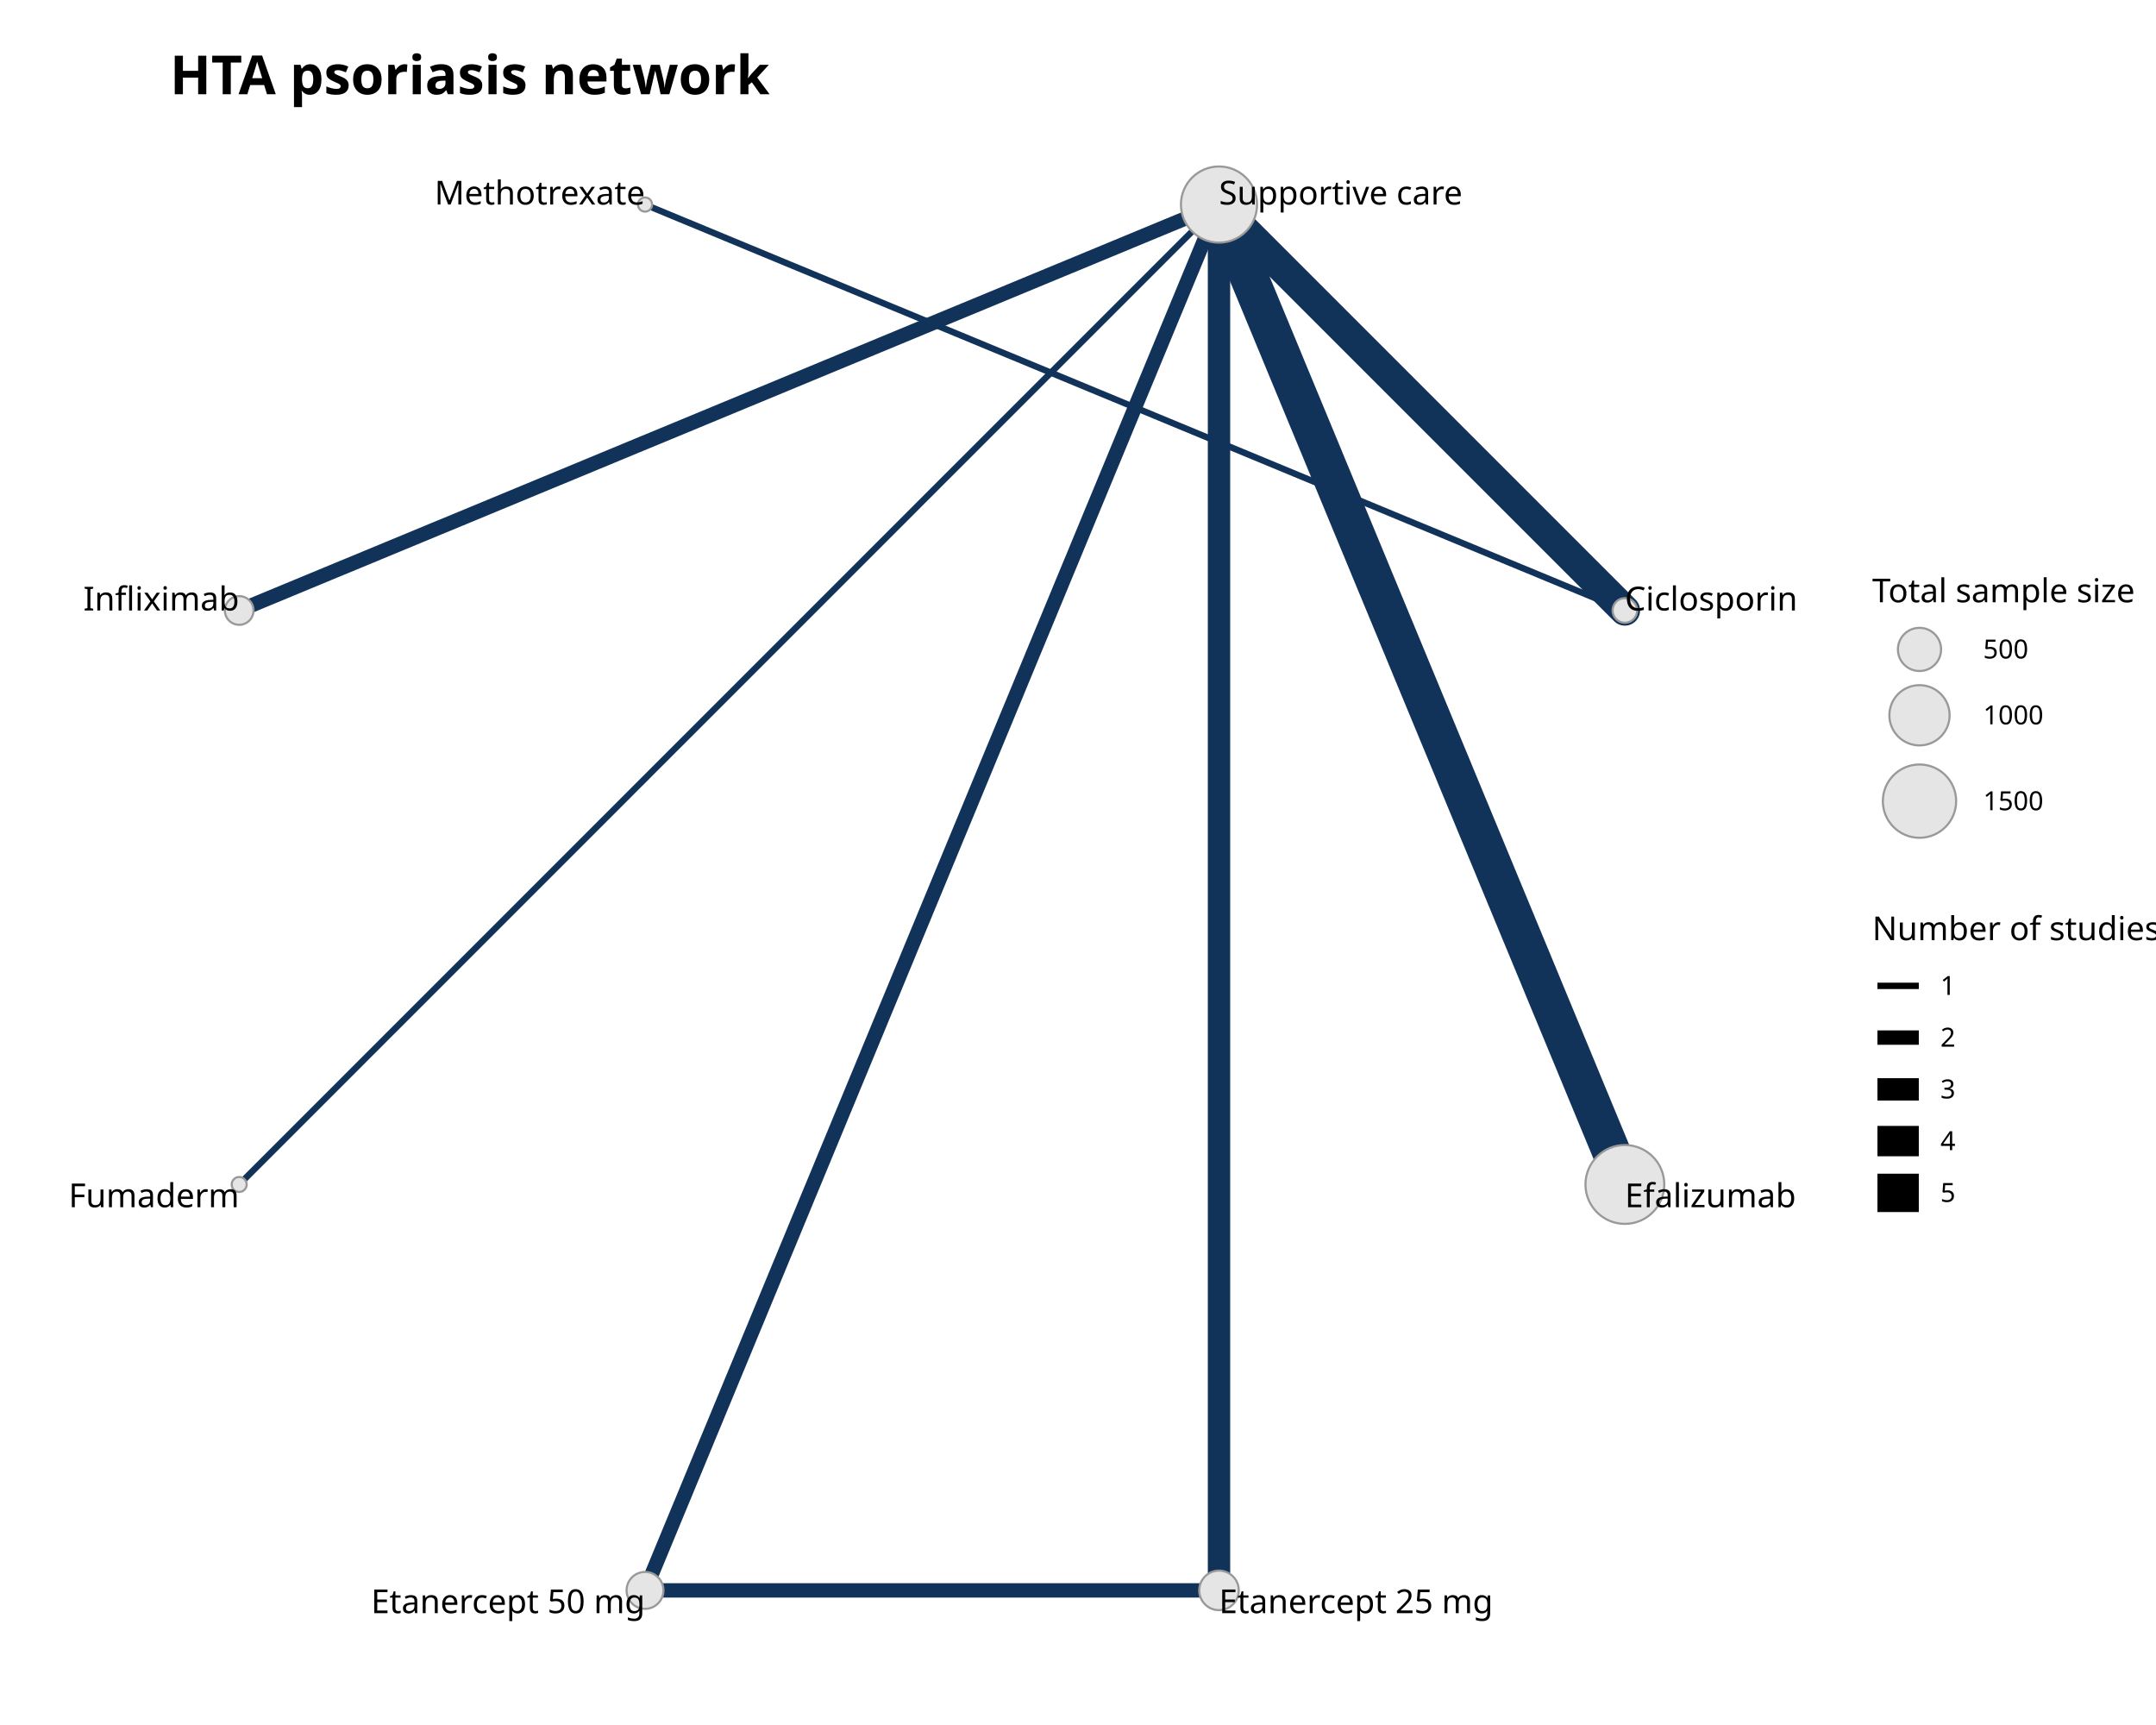
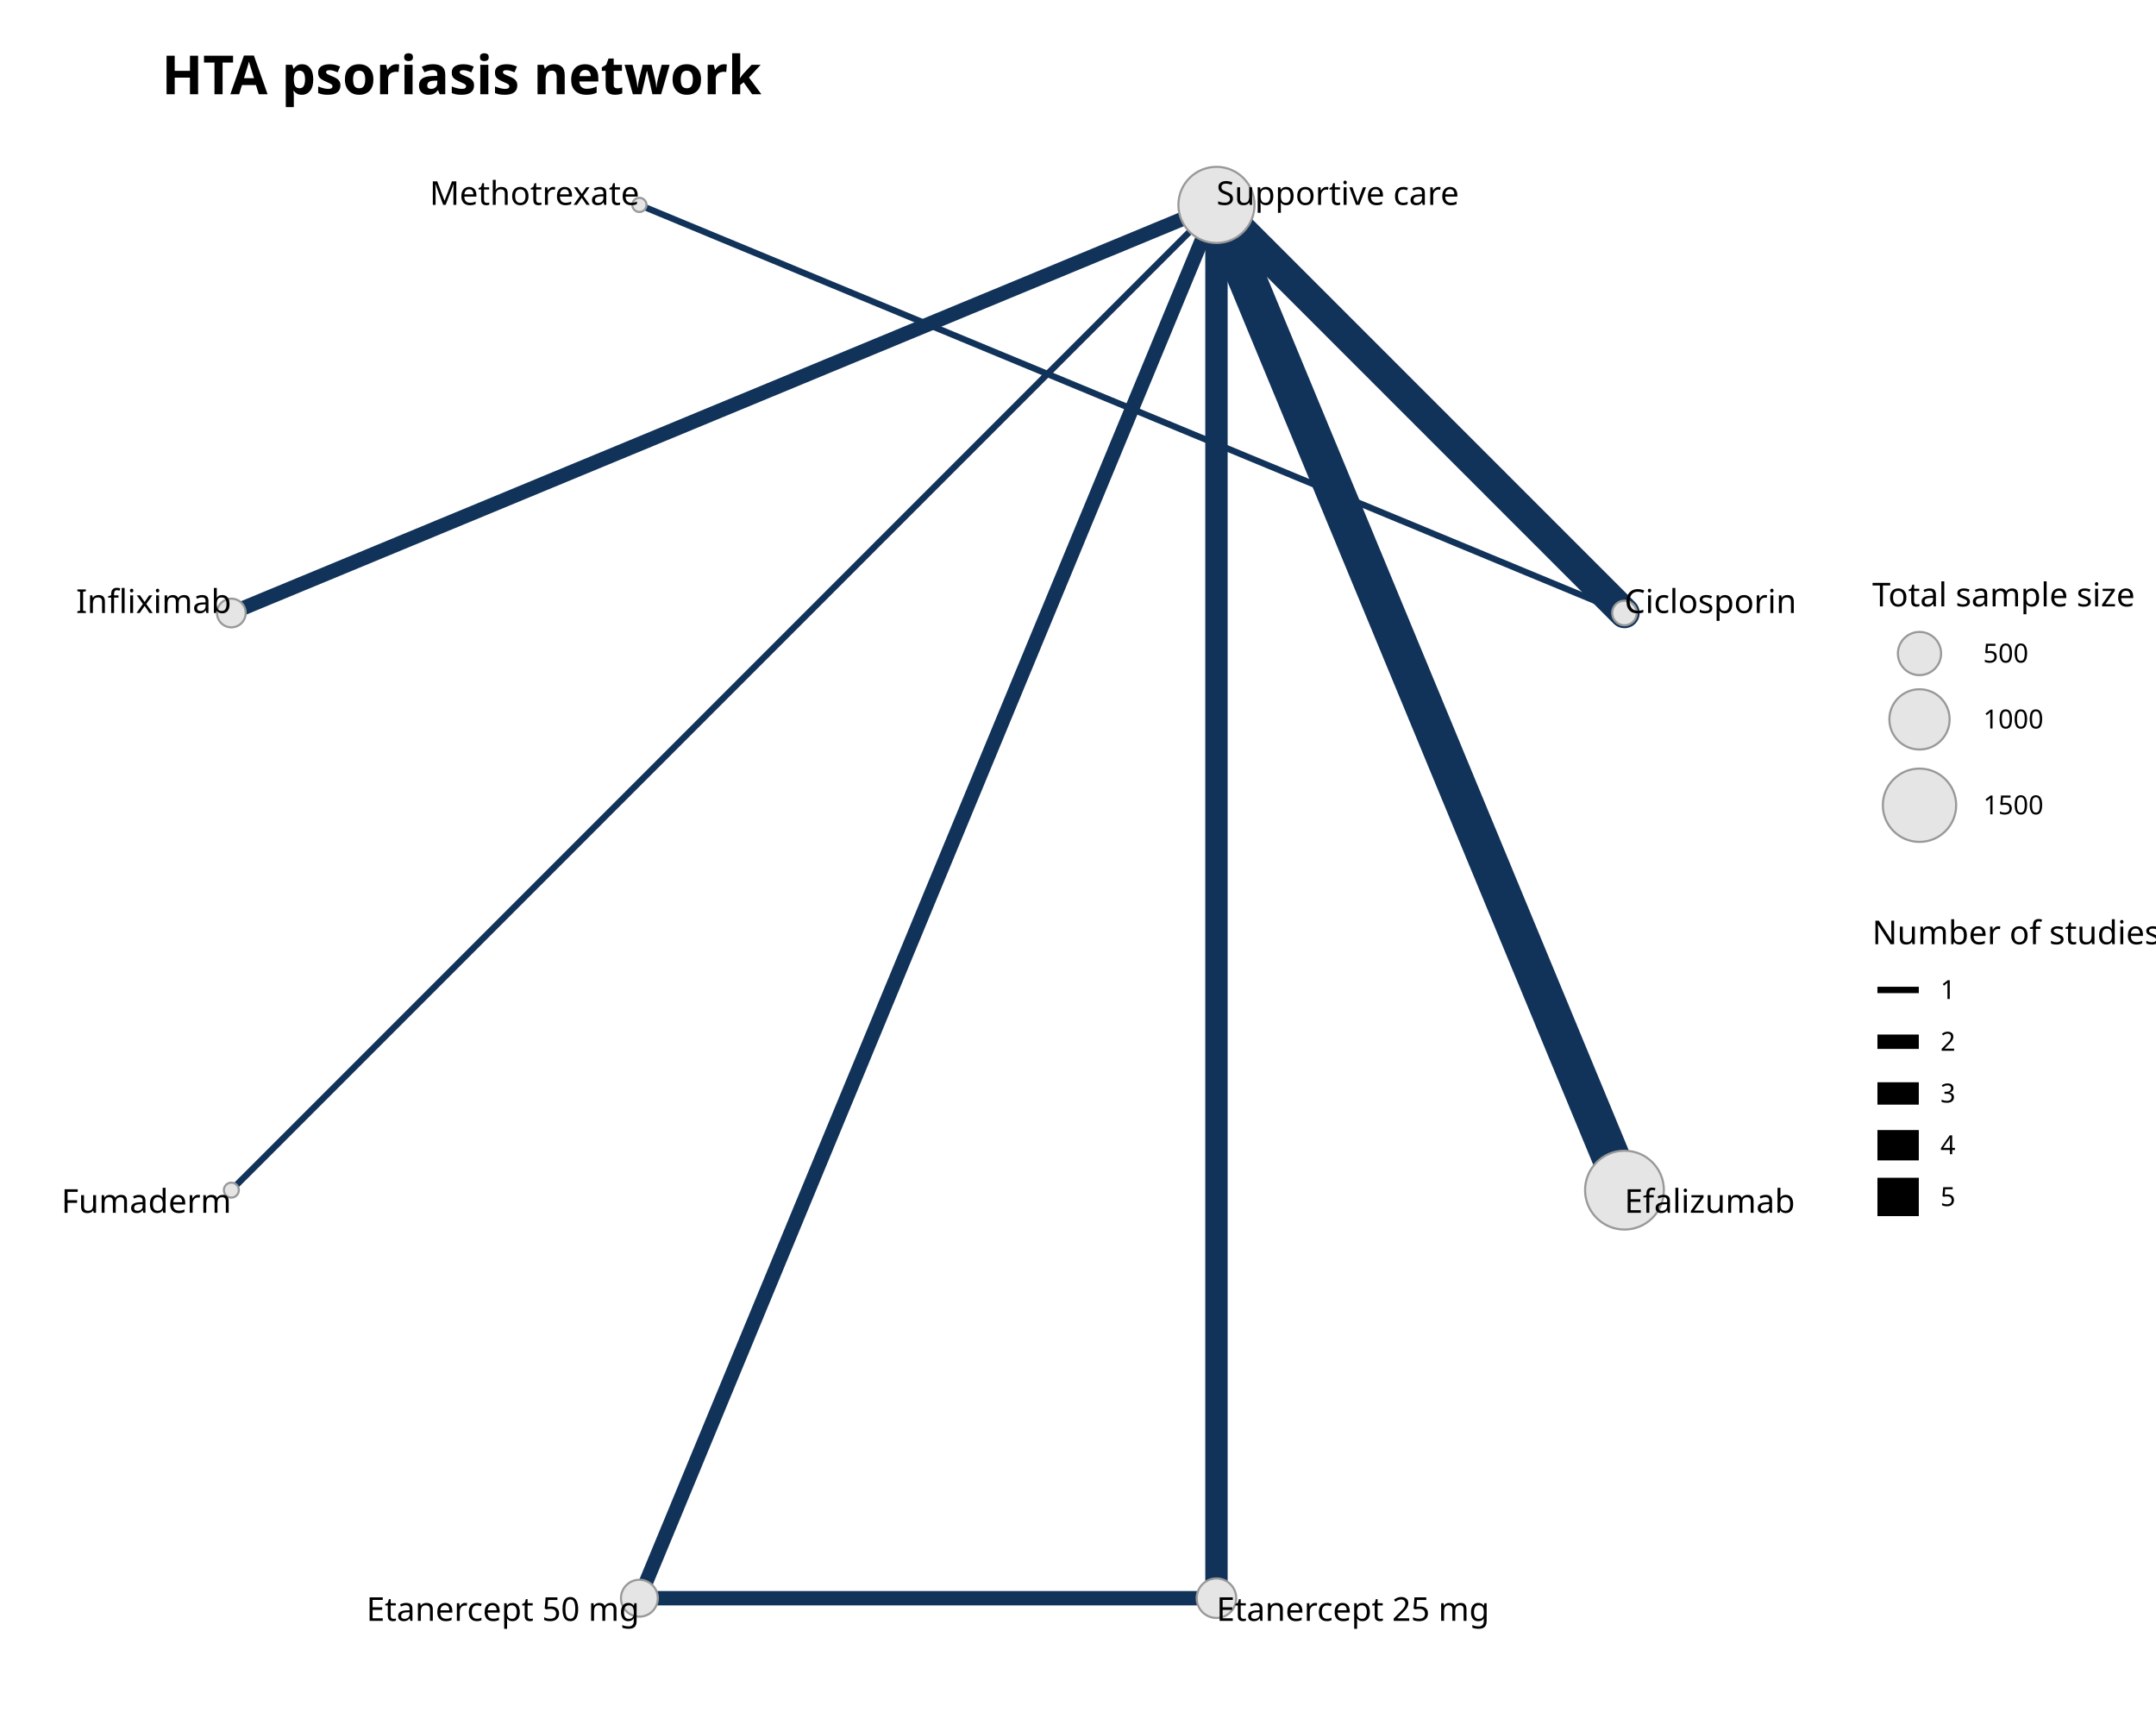
<svg xmlns="http://www.w3.org/2000/svg" class="svglite" data-engine-version="2.0" width="720.00pt" height="576.00pt" viewBox="0 0 720.00 576.00">
  <defs>
    <style type="text/css">
    .svglite line, .svglite polyline, .svglite polygon, .svglite path, .svglite rect, .svglite circle {
      fill: none;
      stroke: #000000;
      stroke-linecap: round;
      stroke-linejoin: round;
      stroke-miterlimit: 10.00;
    }
  </style>
  </defs>
  <rect width="100%" height="100%" style="stroke: none; fill: #FFFFFF;" />
  <defs>
    <clipPath id="cpMC4wMHw3MjAuMDB8MC4wMHw1NzYuMDA=">
      <rect x="0.00" y="0.00" width="720.00" height="576.00" />
    </clipPath>
  </defs>
  <g clip-path="url(#cpMC4wMHw3MjAuMDB8MC4wMHw1NzYuMDA=)">
</g>
  <defs>
    <clipPath id="cpMC4wMHw3MjAuMDB8MTEuODh8NTY0LjEy">
      <rect x="0.00" y="11.88" width="720.00" height="552.25" />
    </clipPath>
  </defs>
  <g clip-path="url(#cpMC4wMHw3MjAuMDB8MTEuODh8NTY0LjEy)">
    <rect x="0.00" y="11.88" width="720.00" height="552.25" style="stroke-width: 1.07; stroke: none; fill: #FFFFFF;" />
  </g>
  <g clip-path="url(#cpMC4wMHw3MjAuMDB8MC4wMHw1NzYuMDA=)">
-     <polyline points="407.09,68.30 408.46,69.67 409.83,71.04 411.20,72.41 412.57,73.78 413.93,75.14 415.30,76.51 416.67,77.88 418.04,79.25 419.41,80.62 420.78,81.99 422.15,83.36 423.52,84.73 424.89,86.10 426.26,87.47 427.63,88.84 428.99,90.20 430.36,91.57 431.73,92.94 433.10,94.31 434.47,95.68 435.84,97.05 437.21,98.42 438.58,99.79 439.95,101.16 441.32,102.53 442.68,103.89 444.05,105.26 445.42,106.63 446.79,108.00 448.16,109.37 449.53,110.74 450.90,112.11 452.27,113.48 453.64,114.85 455.01,116.22 456.38,117.59 457.74,118.95 459.11,120.32 460.48,121.69 461.85,123.06 463.22,124.43 464.59,125.80 465.96,127.17 467.33,128.54 468.70,129.91 470.07,131.28 471.43,132.64 472.80,134.01 474.17,135.38 475.54,136.75 476.91,138.12 478.28,139.49 479.65,140.86 481.02,142.23 482.39,143.60 483.76,144.97 485.13,146.34 486.49,147.70 487.86,149.07 489.23,150.44 490.60,151.81 491.97,153.18 493.34,154.55 494.71,155.92 496.08,157.29 497.45,158.66 498.82,160.03 500.18,161.39 501.55,162.76 502.92,164.13 504.29,165.50 505.66,166.87 507.03,168.24 508.40,169.61 509.77,170.98 511.14,172.35 512.51,173.72 513.88,175.09 515.24,176.45 516.61,177.82 517.98,179.19 519.35,180.56 520.72,181.93 522.09,183.30 523.46,184.67 524.83,186.04 526.20,187.41 527.57,188.78 528.93,190.14 530.30,191.51 531.67,192.88 533.04,194.25 534.41,195.62 535.78,196.99 537.15,198.36 538.52,199.73 539.89,201.10 541.26,202.47 542.63,203.84 " style="stroke-width: 10.14; stroke: #113259;" />
-     <polyline points="407.09,68.30 408.46,71.60 409.83,74.91 411.20,78.22 412.57,81.52 413.93,84.83 415.30,88.13 416.67,91.44 418.04,94.74 419.41,98.05 420.78,101.35 422.15,104.66 423.52,107.96 424.89,111.27 426.26,114.57 427.63,117.88 428.99,121.18 430.36,124.49 431.73,127.79 433.10,131.10 434.47,134.40 435.84,137.71 437.21,141.01 438.58,144.32 439.95,147.62 441.32,150.93 442.68,154.23 444.05,157.54 445.42,160.84 446.79,164.15 448.16,167.45 449.53,170.76 450.90,174.07 452.27,177.37 453.64,180.68 455.01,183.98 456.38,187.29 457.74,190.59 459.11,193.90 460.48,197.20 461.85,200.51 463.22,203.81 464.59,207.12 465.96,210.42 467.33,213.73 468.70,217.03 470.07,220.34 471.43,223.64 472.80,226.95 474.17,230.25 475.54,233.56 476.91,236.86 478.28,240.17 479.65,243.47 481.02,246.78 482.39,250.08 483.76,253.39 485.13,256.69 486.49,260.00 487.86,263.30 489.23,266.61 490.60,269.92 491.97,273.22 493.34,276.53 494.71,279.83 496.08,283.14 497.45,286.44 498.82,289.75 500.18,293.05 501.55,296.36 502.92,299.66 504.29,302.97 505.66,306.27 507.03,309.58 508.40,312.88 509.77,316.19 511.14,319.49 512.51,322.80 513.88,326.10 515.24,329.41 516.61,332.71 517.98,336.02 519.35,339.32 520.72,342.63 522.09,345.93 523.46,349.24 524.83,352.54 526.20,355.85 527.57,359.16 528.93,362.46 530.30,365.77 531.67,369.07 533.04,372.38 534.41,375.68 535.78,378.99 537.15,382.29 538.52,385.60 539.89,388.90 541.26,392.21 542.63,395.51 " style="stroke-width: 12.80; stroke: #113259;" />
-     <polyline points="407.09,68.30 407.09,72.97 407.09,77.65 407.09,82.32 407.09,87.00 407.09,91.67 407.09,96.34 407.09,101.02 407.09,105.69 407.09,110.37 407.09,115.04 407.09,119.72 407.09,124.39 407.09,129.06 407.09,133.74 407.09,138.41 407.09,143.09 407.09,147.76 407.09,152.44 407.09,157.11 407.09,161.78 407.09,166.46 407.09,171.13 407.09,175.81 407.09,180.48 407.09,185.16 407.09,189.83 407.09,194.50 407.09,199.18 407.09,203.85 407.09,208.53 407.09,213.20 407.09,217.87 407.09,222.55 407.09,227.22 407.09,231.90 407.09,236.57 407.09,241.25 407.09,245.92 407.09,250.59 407.09,255.27 407.09,259.94 407.09,264.62 407.09,269.29 407.09,273.97 407.09,278.64 407.09,283.31 407.09,287.99 407.09,292.66 407.09,297.34 407.09,302.01 407.09,306.68 407.09,311.36 407.09,316.03 407.09,320.71 407.09,325.38 407.09,330.06 407.09,334.73 407.09,339.40 407.09,344.08 407.09,348.75 407.09,353.43 407.09,358.10 407.09,362.78 407.09,367.45 407.09,372.12 407.09,376.80 407.09,381.47 407.09,386.15 407.09,390.82 407.09,395.50 407.09,400.17 407.09,404.84 407.09,409.52 407.09,414.19 407.09,418.87 407.09,423.54 407.09,428.21 407.09,432.89 407.09,437.56 407.09,442.24 407.09,446.91 407.09,451.59 407.09,456.26 407.09,460.93 407.09,465.61 407.09,470.28 407.09,474.96 407.09,479.63 407.09,484.31 407.09,488.98 407.09,493.65 407.09,498.33 407.09,503.00 407.09,507.68 407.09,512.35 407.09,517.03 407.09,521.70 407.09,526.37 407.09,531.05 " style="stroke-width: 7.47; stroke: #113259;" />
-     <polyline points="407.09,68.30 405.15,72.97 403.22,77.65 401.28,82.32 399.35,87.00 397.41,91.67 395.47,96.34 393.54,101.02 391.60,105.69 389.66,110.37 387.73,115.04 385.79,119.72 383.86,124.39 381.92,129.06 379.98,133.74 378.05,138.41 376.11,143.09 374.18,147.76 372.24,152.44 370.30,157.11 368.37,161.78 366.43,166.46 364.49,171.13 362.56,175.81 360.62,180.48 358.69,185.16 356.75,189.83 354.81,194.50 352.88,199.18 350.94,203.85 349.01,208.53 347.07,213.20 345.13,217.87 343.20,222.55 341.26,227.22 339.33,231.90 337.39,236.57 335.45,241.25 333.52,245.92 331.58,250.59 329.64,255.27 327.71,259.94 325.77,264.62 323.84,269.29 321.90,273.97 319.96,278.64 318.03,283.31 316.09,287.99 314.16,292.66 312.22,297.34 310.28,302.01 308.35,306.68 306.41,311.36 304.47,316.03 302.54,320.71 300.60,325.38 298.67,330.06 296.73,334.73 294.79,339.40 292.86,344.08 290.92,348.75 288.99,353.43 287.05,358.10 285.11,362.78 283.18,367.45 281.24,372.12 279.31,376.80 277.37,381.47 275.43,386.15 273.50,390.82 271.56,395.50 269.62,400.17 267.69,404.84 265.75,409.52 263.82,414.19 261.88,418.87 259.94,423.54 258.01,428.21 256.07,432.89 254.14,437.56 252.20,442.24 250.26,446.91 248.33,451.59 246.39,456.26 244.45,460.93 242.52,465.61 240.58,470.28 238.65,474.96 236.71,479.63 234.77,484.31 232.84,488.98 230.90,493.65 228.97,498.33 227.03,503.00 225.09,507.68 223.16,512.35 221.22,517.03 219.29,521.70 217.35,526.37 215.41,531.05 " style="stroke-width: 4.80; stroke: #113259;" />
-     <polyline points="407.09,531.05 405.15,531.05 403.22,531.05 401.28,531.05 399.35,531.05 397.41,531.05 395.47,531.05 393.54,531.05 391.60,531.05 389.66,531.05 387.73,531.05 385.79,531.05 383.86,531.05 381.92,531.05 379.98,531.05 378.05,531.05 376.11,531.05 374.18,531.05 372.24,531.05 370.30,531.05 368.37,531.05 366.43,531.05 364.49,531.05 362.56,531.05 360.62,531.05 358.69,531.05 356.75,531.05 354.81,531.05 352.88,531.05 350.94,531.05 349.01,531.05 347.07,531.05 345.13,531.05 343.20,531.05 341.26,531.05 339.33,531.05 337.39,531.05 335.45,531.05 333.52,531.05 331.58,531.05 329.64,531.05 327.71,531.05 325.77,531.05 323.84,531.05 321.90,531.05 319.96,531.05 318.03,531.05 316.09,531.05 314.16,531.05 312.22,531.05 310.28,531.05 308.35,531.05 306.41,531.05 304.47,531.05 302.54,531.05 300.60,531.05 298.67,531.05 296.73,531.05 294.79,531.05 292.86,531.05 290.92,531.05 288.99,531.05 287.05,531.05 285.11,531.05 283.18,531.05 281.24,531.05 279.31,531.05 277.37,531.05 275.43,531.05 273.50,531.05 271.56,531.05 269.62,531.05 267.69,531.05 265.75,531.05 263.82,531.05 261.88,531.05 259.94,531.05 258.01,531.05 256.07,531.05 254.14,531.05 252.20,531.05 250.26,531.05 248.33,531.05 246.39,531.05 244.45,531.05 242.52,531.05 240.58,531.05 238.65,531.05 236.71,531.05 234.77,531.05 232.84,531.05 230.90,531.05 228.97,531.05 227.03,531.05 225.09,531.05 223.16,531.05 221.22,531.05 219.29,531.05 217.35,531.05 215.41,531.05 " style="stroke-width: 4.80; stroke: #113259;" />
-     <polyline points="407.09,68.30 403.78,71.60 400.48,74.91 397.17,78.22 393.87,81.52 390.56,84.83 387.26,88.13 383.95,91.44 380.65,94.74 377.34,98.05 374.04,101.35 370.73,104.66 367.43,107.96 364.12,111.27 360.82,114.57 357.51,117.88 354.21,121.18 350.90,124.49 347.60,127.79 344.29,131.10 340.99,134.40 337.68,137.71 334.38,141.01 331.07,144.32 327.77,147.62 324.46,150.93 321.16,154.23 317.85,157.54 314.54,160.84 311.24,164.15 307.93,167.45 304.63,170.76 301.32,174.07 298.02,177.37 294.71,180.68 291.41,183.98 288.10,187.29 284.80,190.59 281.49,193.90 278.19,197.20 274.88,200.51 271.58,203.81 268.27,207.12 264.97,210.42 261.66,213.73 258.36,217.03 255.05,220.34 251.75,223.64 248.44,226.95 245.14,230.25 241.83,233.56 238.53,236.86 235.22,240.17 231.92,243.47 228.61,246.78 225.30,250.08 222.00,253.39 218.69,256.69 215.39,260.00 212.08,263.30 208.78,266.61 205.47,269.92 202.17,273.22 198.86,276.53 195.56,279.83 192.25,283.14 188.95,286.44 185.64,289.75 182.34,293.05 179.03,296.36 175.73,299.66 172.42,302.97 169.12,306.27 165.81,309.58 162.51,312.88 159.20,316.19 155.90,319.49 152.59,322.80 149.29,326.10 145.98,329.41 142.68,332.71 139.37,336.02 136.07,339.32 132.76,342.63 129.45,345.93 126.15,349.24 122.84,352.54 119.54,355.85 116.23,359.16 112.93,362.46 109.62,365.77 106.32,369.07 103.01,372.38 99.71,375.68 96.40,378.99 93.10,382.29 89.79,385.60 86.49,388.90 83.18,392.21 79.88,395.51 " style="stroke-width: 2.13; stroke: #113259;" />
-     <polyline points="407.09,68.30 403.78,69.67 400.48,71.04 397.17,72.41 393.87,73.78 390.56,75.14 387.26,76.51 383.95,77.88 380.65,79.25 377.34,80.62 374.04,81.99 370.73,83.36 367.43,84.73 364.12,86.10 360.82,87.47 357.51,88.84 354.21,90.20 350.90,91.57 347.60,92.94 344.29,94.31 340.99,95.68 337.68,97.05 334.38,98.42 331.07,99.79 327.77,101.16 324.46,102.53 321.16,103.89 317.85,105.26 314.54,106.63 311.24,108.00 307.93,109.37 304.63,110.74 301.32,112.11 298.02,113.48 294.71,114.85 291.41,116.22 288.10,117.59 284.80,118.95 281.49,120.32 278.19,121.69 274.88,123.06 271.58,124.43 268.27,125.80 264.97,127.17 261.66,128.54 258.36,129.91 255.05,131.28 251.75,132.64 248.44,134.01 245.14,135.38 241.83,136.75 238.53,138.12 235.22,139.49 231.92,140.86 228.61,142.23 225.30,143.60 222.00,144.97 218.69,146.34 215.39,147.70 212.08,149.07 208.78,150.44 205.47,151.81 202.17,153.18 198.86,154.55 195.56,155.92 192.25,157.29 188.95,158.66 185.64,160.03 182.34,161.39 179.03,162.76 175.73,164.13 172.42,165.50 169.12,166.87 165.81,168.24 162.51,169.61 159.20,170.98 155.90,172.35 152.59,173.72 149.29,175.09 145.98,176.45 142.68,177.82 139.37,179.19 136.07,180.56 132.76,181.93 129.45,183.30 126.15,184.67 122.84,186.04 119.54,187.41 116.23,188.78 112.93,190.14 109.62,191.51 106.32,192.88 103.01,194.25 99.71,195.62 96.40,196.99 93.10,198.36 89.79,199.73 86.49,201.10 83.18,202.47 79.88,203.84 " style="stroke-width: 4.80; stroke: #113259;" />
-     <polyline points="542.63,203.84 539.32,202.47 536.02,201.10 532.71,199.73 529.40,198.36 526.10,196.99 522.79,195.62 519.49,194.25 516.18,192.88 512.88,191.51 509.57,190.14 506.27,188.78 502.96,187.41 499.66,186.04 496.35,184.67 493.05,183.30 489.74,181.93 486.44,180.56 483.13,179.19 479.83,177.82 476.52,176.45 473.22,175.09 469.91,173.72 466.61,172.35 463.30,170.98 460.00,169.61 456.69,168.24 453.39,166.87 450.08,165.50 446.78,164.13 443.47,162.76 440.17,161.39 436.86,160.03 433.55,158.66 430.25,157.29 426.94,155.92 423.64,154.55 420.33,153.18 417.03,151.81 413.72,150.44 410.42,149.07 407.11,147.70 403.81,146.34 400.50,144.97 397.20,143.60 393.89,142.23 390.59,140.86 387.28,139.49 383.98,138.12 380.67,136.75 377.37,135.38 374.06,134.01 370.76,132.64 367.45,131.28 364.15,129.91 360.84,128.54 357.54,127.17 354.23,125.80 350.93,124.43 347.62,123.06 344.31,121.69 341.01,120.32 337.70,118.95 334.40,117.59 331.09,116.22 327.79,114.85 324.48,113.48 321.18,112.11 317.87,110.74 314.57,109.37 311.26,108.00 307.96,106.63 304.65,105.26 301.35,103.89 298.04,102.53 294.74,101.16 291.43,99.79 288.13,98.42 284.82,97.05 281.52,95.68 278.21,94.31 274.91,92.94 271.60,91.57 268.30,90.20 264.99,88.84 261.69,87.47 258.38,86.10 255.08,84.73 251.77,83.36 248.46,81.99 245.16,80.62 241.85,79.25 238.55,77.88 235.24,76.51 231.94,75.14 228.63,73.78 225.33,72.41 222.02,71.04 218.72,69.67 215.41,68.30 " style="stroke-width: 2.13; stroke: #113259;" />
-     <circle cx="407.09" cy="68.30" r="12.71" style="stroke-width: 0.71; stroke: #999999; fill: #E5E5E5;" />
-     <circle cx="542.63" cy="203.84" r="4.11" style="stroke-width: 0.71; stroke: #999999; fill: #E5E5E5;" />
-     <circle cx="542.63" cy="395.51" r="13.16" style="stroke-width: 0.71; stroke: #999999; fill: #E5E5E5;" />
-     <circle cx="407.09" cy="531.05" r="6.60" style="stroke-width: 0.71; stroke: #999999; fill: #E5E5E5;" />
-     <circle cx="215.41" cy="531.05" r="6.16" style="stroke-width: 0.71; stroke: #999999; fill: #E5E5E5;" />
-     <circle cx="79.88" cy="395.51" r="2.50" style="stroke-width: 0.71; stroke: #999999; fill: #E5E5E5;" />
-     <circle cx="79.88" cy="203.84" r="4.79" style="stroke-width: 0.71; stroke: #999999; fill: #E5E5E5;" />
-     <circle cx="215.41" cy="68.30" r="2.37" style="stroke-width: 0.71; stroke: #999999; fill: #E5E5E5;" />
-     <text x="407.09" y="68.30" style="font-size: 11.04px; font-family: sans;" textLength="77.33px" lengthAdjust="spacingAndGlyphs">Supportive care</text>
-     <text x="542.63" y="203.84" style="font-size: 11.04px; font-family: sans;" textLength="54.61px" lengthAdjust="spacingAndGlyphs">Ciclosporin</text>
-     <text x="542.63" y="403.11" style="font-size: 11.04px; font-family: sans;" textLength="54.62px" lengthAdjust="spacingAndGlyphs">Efalizumab</text>
-     <text x="407.09" y="538.65" style="font-size: 11.04px; font-family: sans;" textLength="87.16px" lengthAdjust="spacingAndGlyphs">Etanercept 25 mg</text>
-     <text x="215.41" y="538.65" text-anchor="end" style="font-size: 11.04px; font-family: sans;" textLength="87.16px" lengthAdjust="spacingAndGlyphs">Etanercept 50 mg</text>
-     <text x="79.88" y="403.11" text-anchor="end" style="font-size: 11.04px; font-family: sans;" textLength="53.38px" lengthAdjust="spacingAndGlyphs">Fumaderm</text>
-     <text x="79.88" y="203.84" text-anchor="end" style="font-size: 11.04px; font-family: sans;" textLength="46.63px" lengthAdjust="spacingAndGlyphs">Infliximab</text>
-     <text x="215.41" y="68.30" text-anchor="end" style="font-size: 11.04px; font-family: sans;" textLength="64.44px" lengthAdjust="spacingAndGlyphs">Methotrexate</text>
-     <text x="625.24" y="201.11" style="font-size: 11.00px; font-family: sans;" textLength="85.60px" lengthAdjust="spacingAndGlyphs">Total sample size</text>
-     <circle cx="641.02" cy="216.85" r="7.21" style="stroke-width: 0.71; stroke: #999999; fill: #E5E5E5;" />
-     <circle cx="641.02" cy="238.84" r="10.06" style="stroke-width: 0.71; stroke: #999999; fill: #E5E5E5;" />
-     <circle cx="641.02" cy="267.51" r="12.24" style="stroke-width: 0.71; stroke: #999999; fill: #E5E5E5;" />
-     <text x="662.29" y="219.87" style="font-size: 8.80px; font-family: sans;" textLength="14.68px" lengthAdjust="spacingAndGlyphs">500</text>
-     <text x="662.29" y="241.87" style="font-size: 8.80px; font-family: sans;" textLength="19.58px" lengthAdjust="spacingAndGlyphs">1000</text>
-     <text x="662.29" y="270.54" style="font-size: 8.80px; font-family: sans;" textLength="19.58px" lengthAdjust="spacingAndGlyphs">1500</text>
-     <text x="625.24" y="313.93" style="font-size: 11.00px; font-family: sans;" textLength="89.28px" lengthAdjust="spacingAndGlyphs">Number of studies</text>
-     <line x1="626.97" y1="329.19" x2="640.79" y2="329.19" style="stroke-width: 2.13; stroke-linecap: butt;" />
-     <line x1="626.97" y1="346.47" x2="640.79" y2="346.47" style="stroke-width: 4.80; stroke-linecap: butt;" />
-     <line x1="626.97" y1="363.75" x2="640.79" y2="363.75" style="stroke-width: 7.47; stroke-linecap: butt;" />
-     <line x1="626.97" y1="381.03" x2="640.79" y2="381.03" style="stroke-width: 10.14; stroke-linecap: butt;" />
-     <line x1="626.97" y1="398.31" x2="640.79" y2="398.31" style="stroke-width: 12.80; stroke-linecap: butt;" />
-     <text x="648.00" y="332.21" style="font-size: 8.80px; font-family: sans;" textLength="4.89px" lengthAdjust="spacingAndGlyphs">1</text>
-     <text x="648.00" y="349.49" style="font-size: 8.80px; font-family: sans;" textLength="4.89px" lengthAdjust="spacingAndGlyphs">2</text>
-     <text x="648.00" y="366.77" style="font-size: 8.80px; font-family: sans;" textLength="4.89px" lengthAdjust="spacingAndGlyphs">3</text>
-     <text x="648.00" y="384.05" style="font-size: 8.80px; font-family: sans;" textLength="4.89px" lengthAdjust="spacingAndGlyphs">4</text>
-     <text x="648.00" y="401.33" style="font-size: 8.80px; font-family: sans;" textLength="4.89px" lengthAdjust="spacingAndGlyphs">5</text>
-     <text x="56.74" y="31.46" style="font-size: 18.00px; font-weight: bold; font-family: sans;" textLength="180.09px" lengthAdjust="spacingAndGlyphs">HTA psoriasis network</text>
+     <polyline points="406.24,68.42 407.61,69.80 408.99,71.18 410.36,72.55 411.74,73.93 413.12,75.31 414.49,76.68 415.87,78.06 417.25,79.44 418.62,80.81 420.00,82.19 421.38,83.56 422.75,84.94 424.13,86.32 425.51,87.69 426.88,89.07 428.26,90.45 429.63,91.82 431.01,93.20 432.39,94.58 433.76,95.95 435.14,97.33 436.52,98.71 437.89,100.08 439.27,101.46 440.65,102.83 442.02,104.21 443.40,105.59 444.78,106.96 446.15,108.34 447.53,109.72 448.90,111.09 450.28,112.47 451.66,113.85 453.03,115.22 454.41,116.60 455.79,117.98 457.16,119.35 458.54,120.73 459.92,122.10 461.29,123.48 462.67,124.86 464.05,126.23 465.42,127.61 466.80,128.99 468.17,130.36 469.55,131.74 470.93,133.12 472.30,134.49 473.68,135.87 475.06,137.24 476.43,138.62 477.81,140.00 479.19,141.37 480.56,142.75 481.94,144.13 483.31,145.50 484.69,146.88 486.07,148.26 487.44,149.63 488.82,151.01 490.20,152.39 491.57,153.76 492.95,155.14 494.33,156.51 495.70,157.89 497.08,159.27 498.46,160.64 499.83,162.02 501.21,163.40 502.58,164.77 503.96,166.15 505.34,167.53 506.71,168.90 508.09,170.28 509.47,171.66 510.84,173.03 512.22,174.41 513.60,175.78 514.97,177.16 516.35,178.54 517.73,179.91 519.10,181.29 520.48,182.67 521.85,184.04 523.23,185.42 524.61,186.80 525.98,188.17 527.36,189.55 528.74,190.93 530.11,192.30 531.49,193.68 532.87,195.05 534.24,196.43 535.62,197.81 537.00,199.18 538.37,200.56 539.75,201.94 541.12,203.31 542.50,204.69 " style="stroke-width: 10.14; stroke: #113259;" />
+     <polyline points="406.24,68.42 407.61,71.75 408.99,75.07 410.36,78.39 411.74,81.72 413.12,85.04 414.49,88.36 415.87,91.68 417.25,95.01 418.62,98.33 420.00,101.65 421.38,104.98 422.75,108.30 424.13,111.62 425.51,114.95 426.88,118.27 428.26,121.59 429.63,124.91 431.01,128.24 432.39,131.56 433.76,134.88 435.14,138.21 436.52,141.53 437.89,144.85 439.27,148.18 440.65,151.50 442.02,154.82 443.40,158.14 444.78,161.47 446.15,164.79 447.53,168.11 448.90,171.44 450.28,174.76 451.66,178.08 453.03,181.40 454.41,184.73 455.79,188.05 457.16,191.37 458.54,194.70 459.92,198.02 461.29,201.34 462.67,204.67 464.05,207.99 465.42,211.31 466.80,214.63 468.17,217.96 469.55,221.28 470.93,224.60 472.30,227.93 473.68,231.25 475.06,234.57 476.43,237.90 477.81,241.22 479.19,244.54 480.56,247.86 481.94,251.19 483.31,254.51 484.69,257.83 486.07,261.16 487.44,264.48 488.82,267.80 490.20,271.12 491.57,274.45 492.95,277.77 494.33,281.09 495.70,284.42 497.08,287.74 498.46,291.06 499.83,294.39 501.21,297.71 502.58,301.03 503.96,304.35 505.34,307.68 506.71,311.00 508.09,314.32 509.47,317.65 510.84,320.97 512.22,324.29 513.60,327.62 514.97,330.94 516.35,334.26 517.73,337.58 519.10,340.91 520.48,344.23 521.85,347.55 523.23,350.88 524.61,354.20 525.98,357.52 527.36,360.85 528.74,364.17 530.11,367.49 531.49,370.81 532.87,374.14 534.24,377.46 535.62,380.78 537.00,384.11 538.37,387.43 539.75,390.75 541.12,394.07 542.50,397.40 " style="stroke-width: 12.80; stroke: #113259;" />
+     <polyline points="406.24,68.42 406.24,73.12 406.24,77.82 406.24,82.52 406.24,87.22 406.24,91.92 406.24,96.62 406.24,101.32 406.24,106.02 406.24,110.72 406.24,115.42 406.24,120.12 406.24,124.82 406.24,129.52 406.24,134.22 406.24,138.91 406.24,143.61 406.24,148.31 406.24,153.01 406.24,157.71 406.24,162.41 406.24,167.11 406.24,171.81 406.24,176.51 406.24,181.21 406.24,185.91 406.24,190.61 406.24,195.31 406.24,200.01 406.24,204.71 406.24,209.41 406.24,214.10 406.24,218.80 406.24,223.50 406.24,228.20 406.24,232.90 406.24,237.60 406.24,242.30 406.24,247.00 406.24,251.70 406.24,256.40 406.24,261.10 406.24,265.80 406.24,270.50 406.24,275.20 406.24,279.90 406.24,284.60 406.24,289.30 406.24,293.99 406.24,298.69 406.24,303.39 406.24,308.09 406.24,312.79 406.24,317.49 406.24,322.19 406.24,326.89 406.24,331.59 406.24,336.29 406.24,340.99 406.24,345.69 406.24,350.39 406.24,355.09 406.24,359.79 406.24,364.49 406.24,369.18 406.24,373.88 406.24,378.58 406.24,383.28 406.24,387.98 406.24,392.68 406.24,397.38 406.24,402.08 406.24,406.78 406.24,411.48 406.24,416.18 406.24,420.88 406.24,425.58 406.24,430.28 406.24,434.98 406.24,439.68 406.24,444.37 406.24,449.07 406.24,453.77 406.24,458.47 406.24,463.17 406.24,467.87 406.24,472.57 406.24,477.27 406.24,481.97 406.24,486.67 406.24,491.37 406.24,496.07 406.24,500.77 406.24,505.47 406.24,510.17 406.24,514.87 406.24,519.56 406.24,524.26 406.24,528.96 406.24,533.66 " style="stroke-width: 7.47; stroke: #113259;" />
+     <polyline points="406.24,68.42 404.29,73.12 402.34,77.82 400.40,82.52 398.45,87.22 396.50,91.92 394.56,96.62 392.61,101.32 390.66,106.02 388.72,110.72 386.77,115.42 384.82,120.12 382.88,124.82 380.93,129.52 378.98,134.22 377.04,138.91 375.09,143.61 373.14,148.31 371.20,153.01 369.25,157.71 367.30,162.41 365.36,167.11 363.41,171.81 361.46,176.51 359.52,181.21 357.57,185.91 355.63,190.61 353.68,195.31 351.73,200.01 349.79,204.71 347.84,209.41 345.89,214.10 343.95,218.80 342.00,223.50 340.05,228.20 338.11,232.90 336.16,237.60 334.21,242.30 332.27,247.00 330.32,251.70 328.37,256.40 326.43,261.10 324.48,265.80 322.53,270.50 320.59,275.20 318.64,279.90 316.69,284.60 314.75,289.30 312.80,293.99 310.85,298.69 308.91,303.39 306.96,308.09 305.02,312.79 303.07,317.49 301.12,322.19 299.18,326.89 297.23,331.59 295.28,336.29 293.34,340.99 291.39,345.69 289.44,350.39 287.50,355.09 285.55,359.79 283.60,364.49 281.66,369.18 279.71,373.88 277.76,378.58 275.82,383.28 273.87,387.98 271.92,392.68 269.98,397.38 268.03,402.08 266.08,406.78 264.14,411.48 262.19,416.18 260.24,420.88 258.30,425.58 256.35,430.28 254.40,434.98 252.46,439.68 250.51,444.37 248.57,449.07 246.62,453.77 244.67,458.47 242.73,463.17 240.78,467.87 238.83,472.57 236.89,477.27 234.94,481.97 232.99,486.67 231.05,491.37 229.10,496.07 227.15,500.77 225.21,505.47 223.26,510.17 221.31,514.87 219.37,519.56 217.42,524.26 215.47,528.96 213.53,533.66 " style="stroke-width: 4.80; stroke: #113259;" />
+     <polyline points="406.24,533.66 404.29,533.66 402.34,533.66 400.40,533.66 398.45,533.66 396.50,533.66 394.56,533.66 392.61,533.66 390.66,533.66 388.72,533.66 386.77,533.66 384.82,533.66 382.88,533.66 380.93,533.66 378.98,533.66 377.04,533.66 375.09,533.66 373.14,533.66 371.20,533.66 369.25,533.66 367.30,533.66 365.36,533.66 363.41,533.66 361.46,533.66 359.52,533.66 357.57,533.66 355.63,533.66 353.68,533.66 351.73,533.66 349.79,533.66 347.84,533.66 345.89,533.66 343.95,533.66 342.00,533.66 340.05,533.66 338.11,533.66 336.16,533.66 334.21,533.66 332.27,533.66 330.32,533.66 328.37,533.66 326.43,533.66 324.48,533.66 322.53,533.66 320.59,533.66 318.64,533.66 316.69,533.66 314.75,533.66 312.80,533.66 310.85,533.66 308.91,533.66 306.96,533.66 305.02,533.66 303.07,533.66 301.12,533.66 299.18,533.66 297.23,533.66 295.28,533.66 293.34,533.66 291.39,533.66 289.44,533.66 287.50,533.66 285.55,533.66 283.60,533.66 281.66,533.66 279.71,533.66 277.76,533.66 275.82,533.66 273.87,533.66 271.92,533.66 269.98,533.66 268.03,533.66 266.08,533.66 264.14,533.66 262.19,533.66 260.24,533.66 258.30,533.66 256.35,533.66 254.40,533.66 252.46,533.66 250.51,533.66 248.57,533.66 246.62,533.66 244.67,533.66 242.73,533.66 240.78,533.66 238.83,533.66 236.89,533.66 234.94,533.66 232.99,533.66 231.05,533.66 229.10,533.66 227.15,533.66 225.21,533.66 223.26,533.66 221.31,533.66 219.37,533.66 217.42,533.66 215.47,533.66 213.53,533.66 " style="stroke-width: 4.80; stroke: #113259;" />
+     <polyline points="406.24,68.42 402.91,71.75 399.59,75.07 396.27,78.39 392.94,81.72 389.62,85.04 386.30,88.36 382.97,91.68 379.65,95.01 376.33,98.33 373.01,101.65 369.68,104.98 366.36,108.30 363.04,111.62 359.71,114.95 356.39,118.27 353.07,121.59 349.75,124.91 346.42,128.24 343.10,131.56 339.78,134.88 336.45,138.21 333.13,141.53 329.81,144.85 326.48,148.18 323.16,151.50 319.84,154.82 316.52,158.14 313.19,161.47 309.87,164.79 306.55,168.11 303.22,171.44 299.90,174.76 296.58,178.08 293.25,181.40 289.93,184.73 286.61,188.05 283.29,191.37 279.96,194.70 276.64,198.02 273.32,201.34 269.99,204.67 266.67,207.99 263.35,211.31 260.03,214.63 256.70,217.96 253.38,221.28 250.06,224.60 246.73,227.93 243.41,231.25 240.09,234.57 236.76,237.90 233.44,241.22 230.12,244.54 226.80,247.86 223.47,251.19 220.15,254.51 216.83,257.83 213.50,261.16 210.18,264.48 206.86,267.80 203.53,271.12 200.21,274.45 196.89,277.77 193.57,281.09 190.24,284.42 186.92,287.74 183.60,291.06 180.27,294.39 176.95,297.71 173.63,301.03 170.31,304.35 166.98,307.68 163.66,311.00 160.34,314.32 157.01,317.65 153.69,320.97 150.37,324.29 147.04,327.62 143.72,330.94 140.40,334.26 137.08,337.58 133.75,340.91 130.43,344.23 127.11,347.55 123.78,350.88 120.46,354.20 117.14,357.52 113.81,360.85 110.49,364.17 107.17,367.49 103.85,370.81 100.52,374.14 97.20,377.46 93.88,380.78 90.55,384.11 87.23,387.43 83.91,390.75 80.58,394.07 77.26,397.40 " style="stroke-width: 2.13; stroke: #113259;" />
+     <polyline points="406.24,68.42 402.91,69.80 399.59,71.18 396.27,72.55 392.94,73.93 389.62,75.31 386.30,76.68 382.97,78.06 379.65,79.44 376.33,80.81 373.01,82.19 369.68,83.56 366.36,84.94 363.04,86.32 359.71,87.69 356.39,89.07 353.07,90.45 349.75,91.82 346.42,93.20 343.10,94.58 339.78,95.95 336.45,97.33 333.13,98.71 329.81,100.08 326.48,101.46 323.16,102.83 319.84,104.21 316.52,105.59 313.19,106.96 309.87,108.34 306.55,109.72 303.22,111.09 299.90,112.47 296.58,113.85 293.25,115.22 289.93,116.60 286.61,117.98 283.29,119.35 279.96,120.73 276.64,122.10 273.32,123.48 269.99,124.86 266.67,126.23 263.35,127.61 260.03,128.99 256.70,130.36 253.38,131.74 250.06,133.12 246.73,134.49 243.41,135.87 240.09,137.24 236.76,138.62 233.44,140.00 230.12,141.37 226.80,142.75 223.47,144.13 220.15,145.50 216.83,146.88 213.50,148.26 210.18,149.63 206.86,151.01 203.53,152.39 200.21,153.76 196.89,155.14 193.57,156.51 190.24,157.89 186.92,159.27 183.60,160.64 180.27,162.02 176.95,163.40 173.63,164.77 170.31,166.15 166.98,167.53 163.66,168.90 160.34,170.28 157.01,171.66 153.69,173.03 150.37,174.41 147.04,175.78 143.72,177.16 140.40,178.54 137.08,179.91 133.75,181.29 130.43,182.67 127.11,184.04 123.78,185.42 120.46,186.80 117.14,188.17 113.81,189.55 110.49,190.93 107.17,192.30 103.85,193.68 100.52,195.05 97.20,196.43 93.88,197.81 90.55,199.18 87.23,200.56 83.91,201.94 80.58,203.31 77.26,204.69 " style="stroke-width: 4.80; stroke: #113259;" />
+     <polyline points="542.50,204.69 539.18,203.31 535.86,201.94 532.53,200.56 529.21,199.18 525.89,197.81 522.56,196.43 519.24,195.05 515.92,193.68 512.59,192.30 509.27,190.93 505.95,189.55 502.63,188.17 499.30,186.80 495.98,185.42 492.66,184.04 489.33,182.67 486.01,181.29 482.69,179.91 479.36,178.54 476.04,177.16 472.72,175.78 469.40,174.41 466.07,173.03 462.75,171.66 459.43,170.28 456.10,168.90 452.78,167.53 449.46,166.15 446.13,164.77 442.81,163.40 439.49,162.02 436.17,160.64 432.84,159.27 429.52,157.89 426.20,156.51 422.87,155.14 419.55,153.76 416.23,152.39 412.91,151.01 409.58,149.63 406.26,148.26 402.94,146.88 399.61,145.50 396.29,144.13 392.97,142.75 389.64,141.37 386.32,140.00 383.00,138.62 379.68,137.24 376.35,135.87 373.03,134.49 369.71,133.12 366.38,131.74 363.06,130.36 359.74,128.99 356.41,127.61 353.09,126.23 349.77,124.86 346.45,123.48 343.12,122.10 339.80,120.73 336.48,119.35 333.15,117.98 329.83,116.60 326.51,115.22 323.19,113.85 319.86,112.47 316.54,111.09 313.22,109.72 309.89,108.34 306.57,106.96 303.25,105.59 299.92,104.21 296.60,102.83 293.28,101.46 289.96,100.08 286.63,98.71 283.31,97.33 279.99,95.95 276.66,94.58 273.34,93.20 270.02,91.82 266.69,90.45 263.37,89.07 260.05,87.69 256.73,86.32 253.40,84.94 250.08,83.56 246.76,82.19 243.43,80.81 240.11,79.44 236.79,78.06 233.47,76.68 230.14,75.31 226.82,73.93 223.50,72.55 220.17,71.18 216.85,69.80 213.53,68.42 " style="stroke-width: 2.13; stroke: #113259;" />
+     <circle cx="406.24" cy="68.42" r="12.71" style="stroke-width: 0.71; stroke: #999999; fill: #E5E5E5;" />
+     <circle cx="542.50" cy="204.69" r="4.11" style="stroke-width: 0.71; stroke: #999999; fill: #E5E5E5;" />
+     <circle cx="542.50" cy="397.40" r="13.16" style="stroke-width: 0.71; stroke: #999999; fill: #E5E5E5;" />
+     <circle cx="406.24" cy="533.66" r="6.60" style="stroke-width: 0.71; stroke: #999999; fill: #E5E5E5;" />
+     <circle cx="213.53" cy="533.66" r="6.16" style="stroke-width: 0.71; stroke: #999999; fill: #E5E5E5;" />
+     <circle cx="77.26" cy="397.40" r="2.50" style="stroke-width: 0.71; stroke: #999999; fill: #E5E5E5;" />
+     <circle cx="77.26" cy="204.69" r="4.79" style="stroke-width: 0.71; stroke: #999999; fill: #E5E5E5;" />
+     <circle cx="213.53" cy="68.42" r="2.37" style="stroke-width: 0.71; stroke: #999999; fill: #E5E5E5;" />
+     <text x="406.24" y="68.42" style="font-size: 11.00px; font-family: sans;" textLength="77.05px" lengthAdjust="spacingAndGlyphs">Supportive care</text>
+     <text x="542.50" y="204.69" style="font-size: 11.00px; font-family: sans;" textLength="54.42px" lengthAdjust="spacingAndGlyphs">Ciclosporin</text>
+     <text x="542.50" y="404.97" style="font-size: 11.00px; font-family: sans;" textLength="54.42px" lengthAdjust="spacingAndGlyphs">Efalizumab</text>
+     <text x="406.24" y="541.23" style="font-size: 11.00px; font-family: sans;" textLength="86.84px" lengthAdjust="spacingAndGlyphs">Etanercept 25 mg</text>
+     <text x="213.53" y="541.23" text-anchor="end" style="font-size: 11.00px; font-family: sans;" textLength="86.84px" lengthAdjust="spacingAndGlyphs">Etanercept 50 mg</text>
+     <text x="77.26" y="404.97" text-anchor="end" style="font-size: 11.00px; font-family: sans;" textLength="53.19px" lengthAdjust="spacingAndGlyphs">Fumaderm</text>
+     <text x="77.26" y="204.69" text-anchor="end" style="font-size: 11.00px; font-family: sans;" textLength="46.46px" lengthAdjust="spacingAndGlyphs">Infliximab</text>
+     <text x="213.53" y="68.42" text-anchor="end" style="font-size: 11.00px; font-family: sans;" textLength="64.21px" lengthAdjust="spacingAndGlyphs">Methotrexate</text>
+     <text x="625.24" y="202.48" style="font-size: 11.00px; font-family: sans;" textLength="85.60px" lengthAdjust="spacingAndGlyphs">Total sample size</text>
+     <circle cx="641.02" cy="218.22" r="7.21" style="stroke-width: 0.71; stroke: #999999; fill: #E5E5E5;" />
+     <circle cx="641.02" cy="240.21" r="10.06" style="stroke-width: 0.71; stroke: #999999; fill: #E5E5E5;" />
+     <circle cx="641.02" cy="268.88" r="12.24" style="stroke-width: 0.71; stroke: #999999; fill: #E5E5E5;" />
+     <text x="662.29" y="221.24" style="font-size: 8.80px; font-family: sans;" textLength="14.68px" lengthAdjust="spacingAndGlyphs">500</text>
+     <text x="662.29" y="243.24" style="font-size: 8.80px; font-family: sans;" textLength="19.58px" lengthAdjust="spacingAndGlyphs">1000</text>
+     <text x="662.29" y="271.91" style="font-size: 8.80px; font-family: sans;" textLength="19.58px" lengthAdjust="spacingAndGlyphs">1500</text>
+     <text x="625.24" y="315.29" style="font-size: 11.00px; font-family: sans;" textLength="89.28px" lengthAdjust="spacingAndGlyphs">Number of studies</text>
+     <line x1="626.97" y1="330.56" x2="640.79" y2="330.56" style="stroke-width: 2.13; stroke-linecap: butt;" />
+     <line x1="626.97" y1="347.84" x2="640.79" y2="347.84" style="stroke-width: 4.80; stroke-linecap: butt;" />
+     <line x1="626.97" y1="365.12" x2="640.79" y2="365.12" style="stroke-width: 7.47; stroke-linecap: butt;" />
+     <line x1="626.97" y1="382.40" x2="640.79" y2="382.40" style="stroke-width: 10.14; stroke-linecap: butt;" />
+     <line x1="626.97" y1="399.68" x2="640.79" y2="399.68" style="stroke-width: 12.80; stroke-linecap: butt;" />
+     <text x="648.00" y="333.58" style="font-size: 8.80px; font-family: sans;" textLength="4.89px" lengthAdjust="spacingAndGlyphs">1</text>
+     <text x="648.00" y="350.86" style="font-size: 8.80px; font-family: sans;" textLength="4.89px" lengthAdjust="spacingAndGlyphs">2</text>
+     <text x="648.00" y="368.14" style="font-size: 8.80px; font-family: sans;" textLength="4.89px" lengthAdjust="spacingAndGlyphs">3</text>
+     <text x="648.00" y="385.42" style="font-size: 8.80px; font-family: sans;" textLength="4.89px" lengthAdjust="spacingAndGlyphs">4</text>
+     <text x="648.00" y="402.70" style="font-size: 8.80px; font-family: sans;" textLength="4.89px" lengthAdjust="spacingAndGlyphs">5</text>
+     <text x="54.00" y="31.46" style="font-size: 18.00px; font-weight: bold; font-family: sans;" textLength="180.09px" lengthAdjust="spacingAndGlyphs">HTA psoriasis network</text>
  </g>
</svg>
